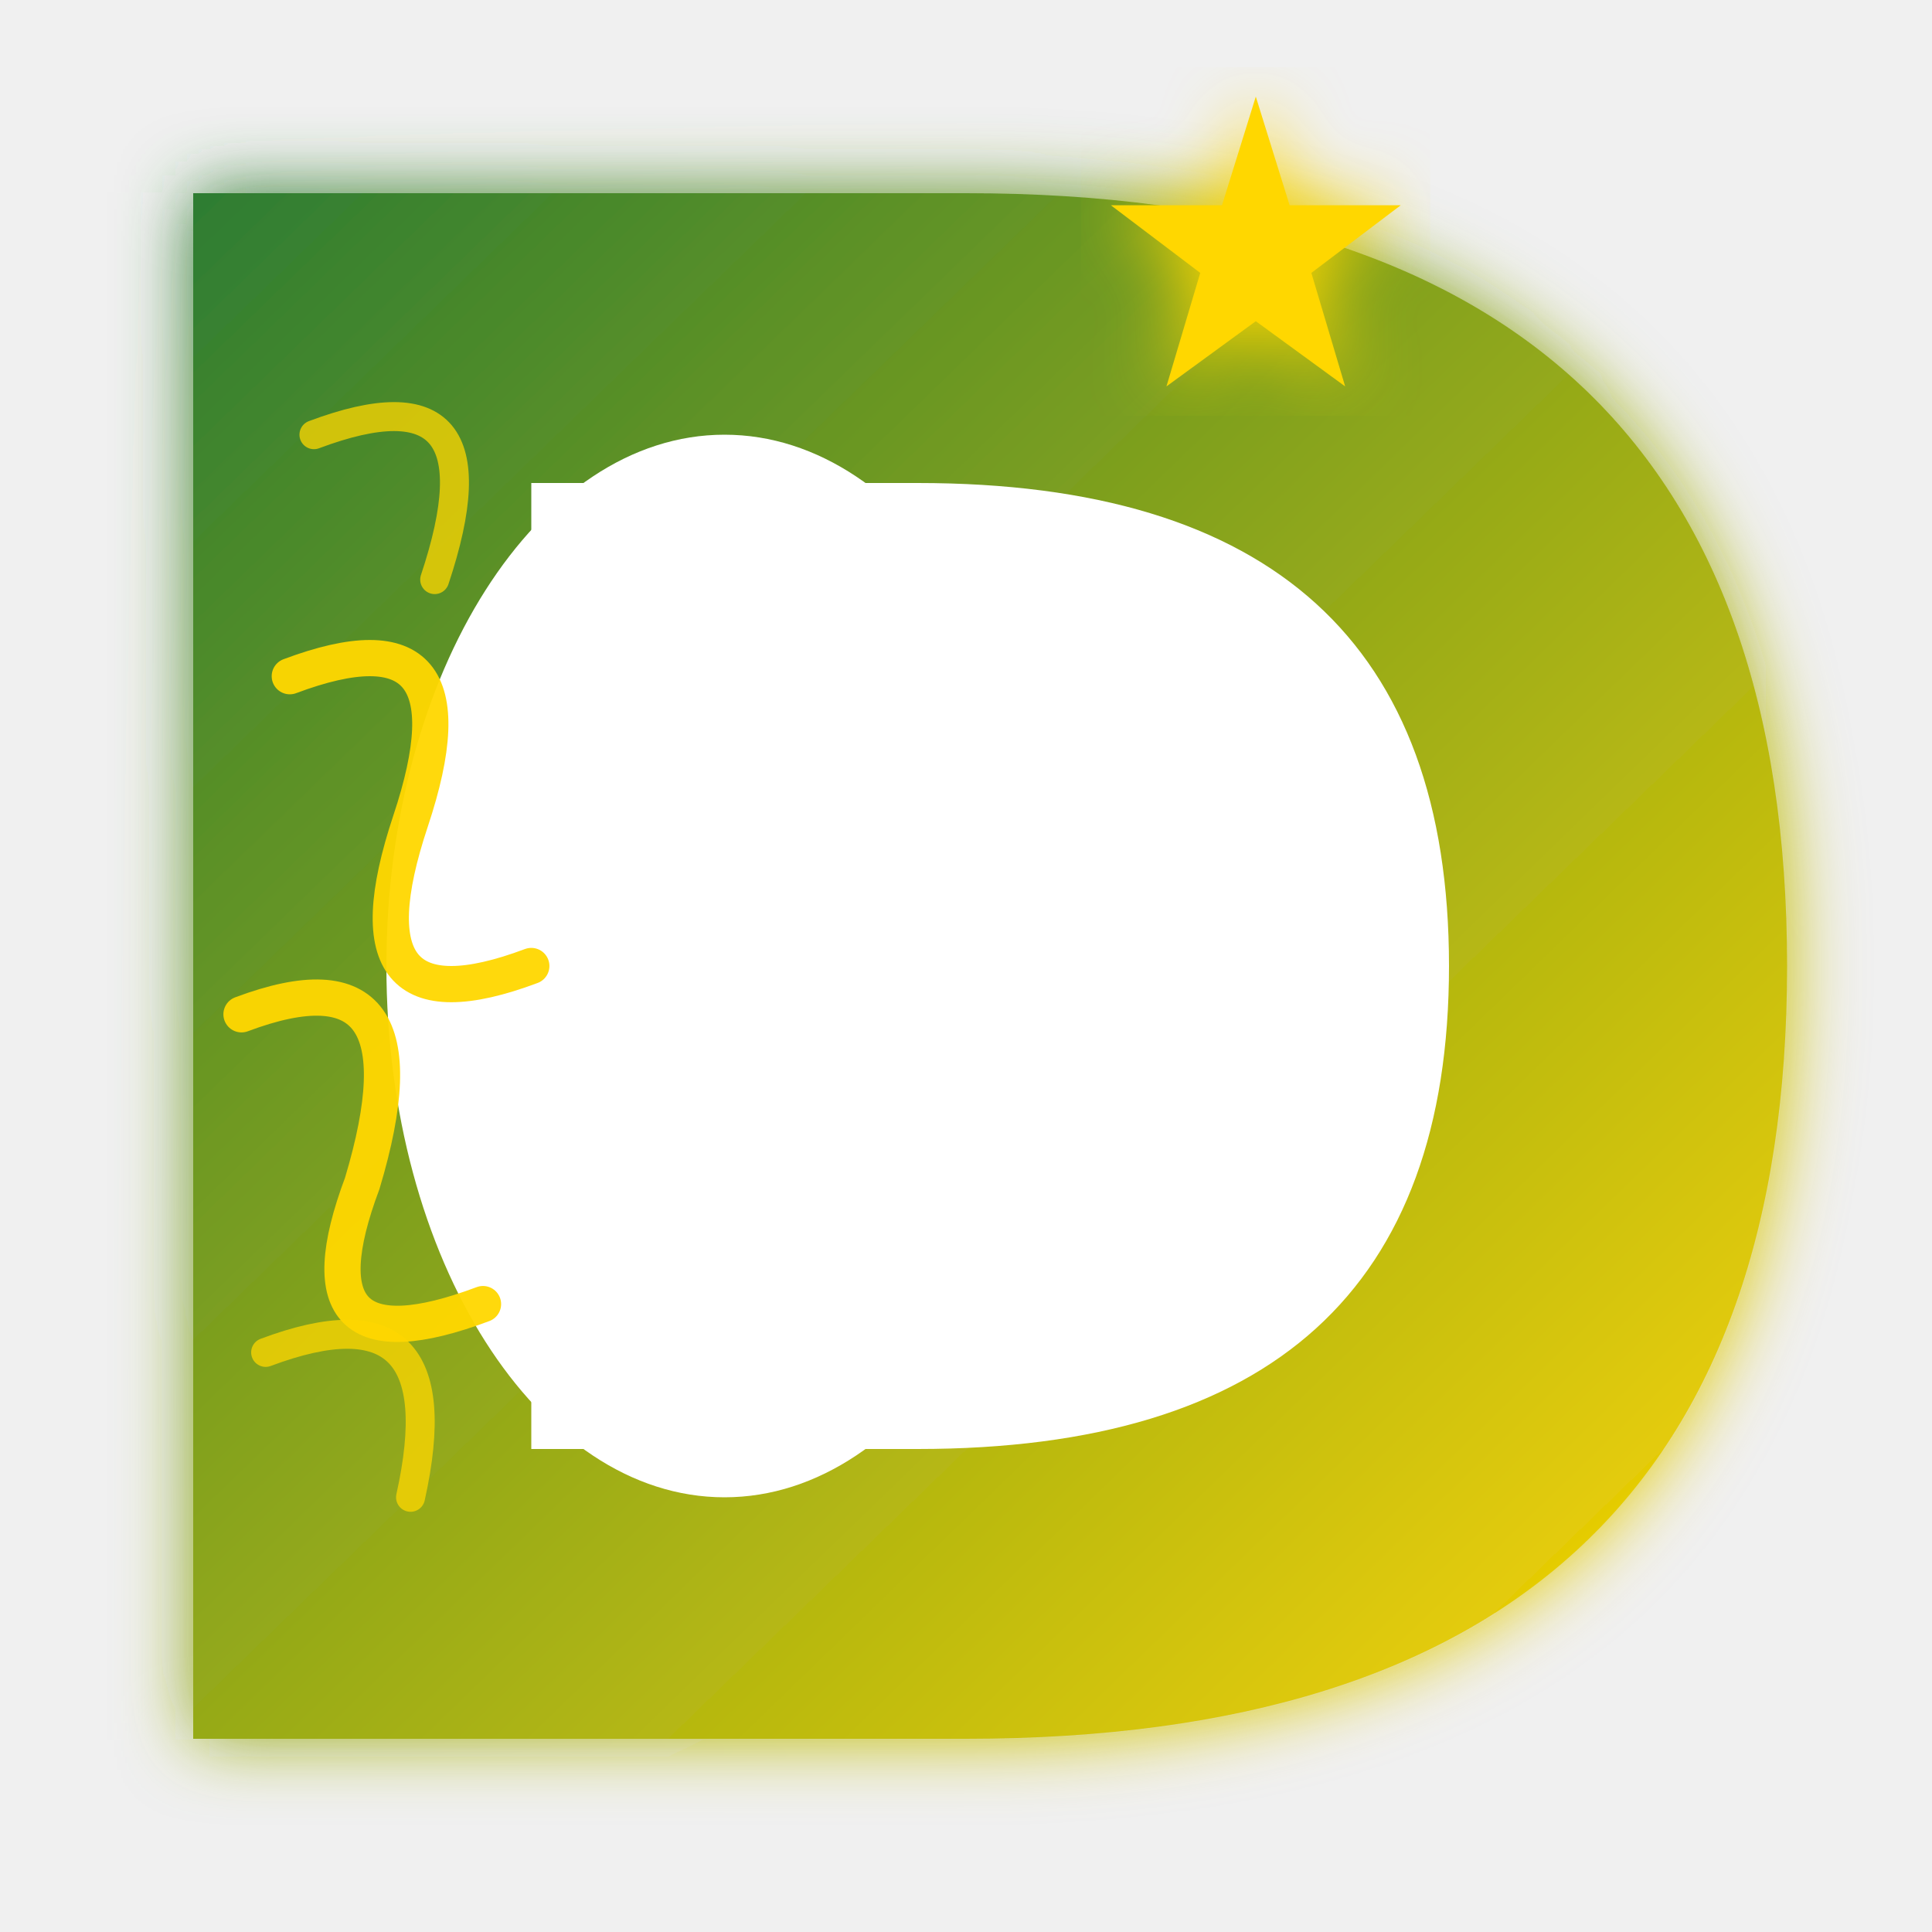
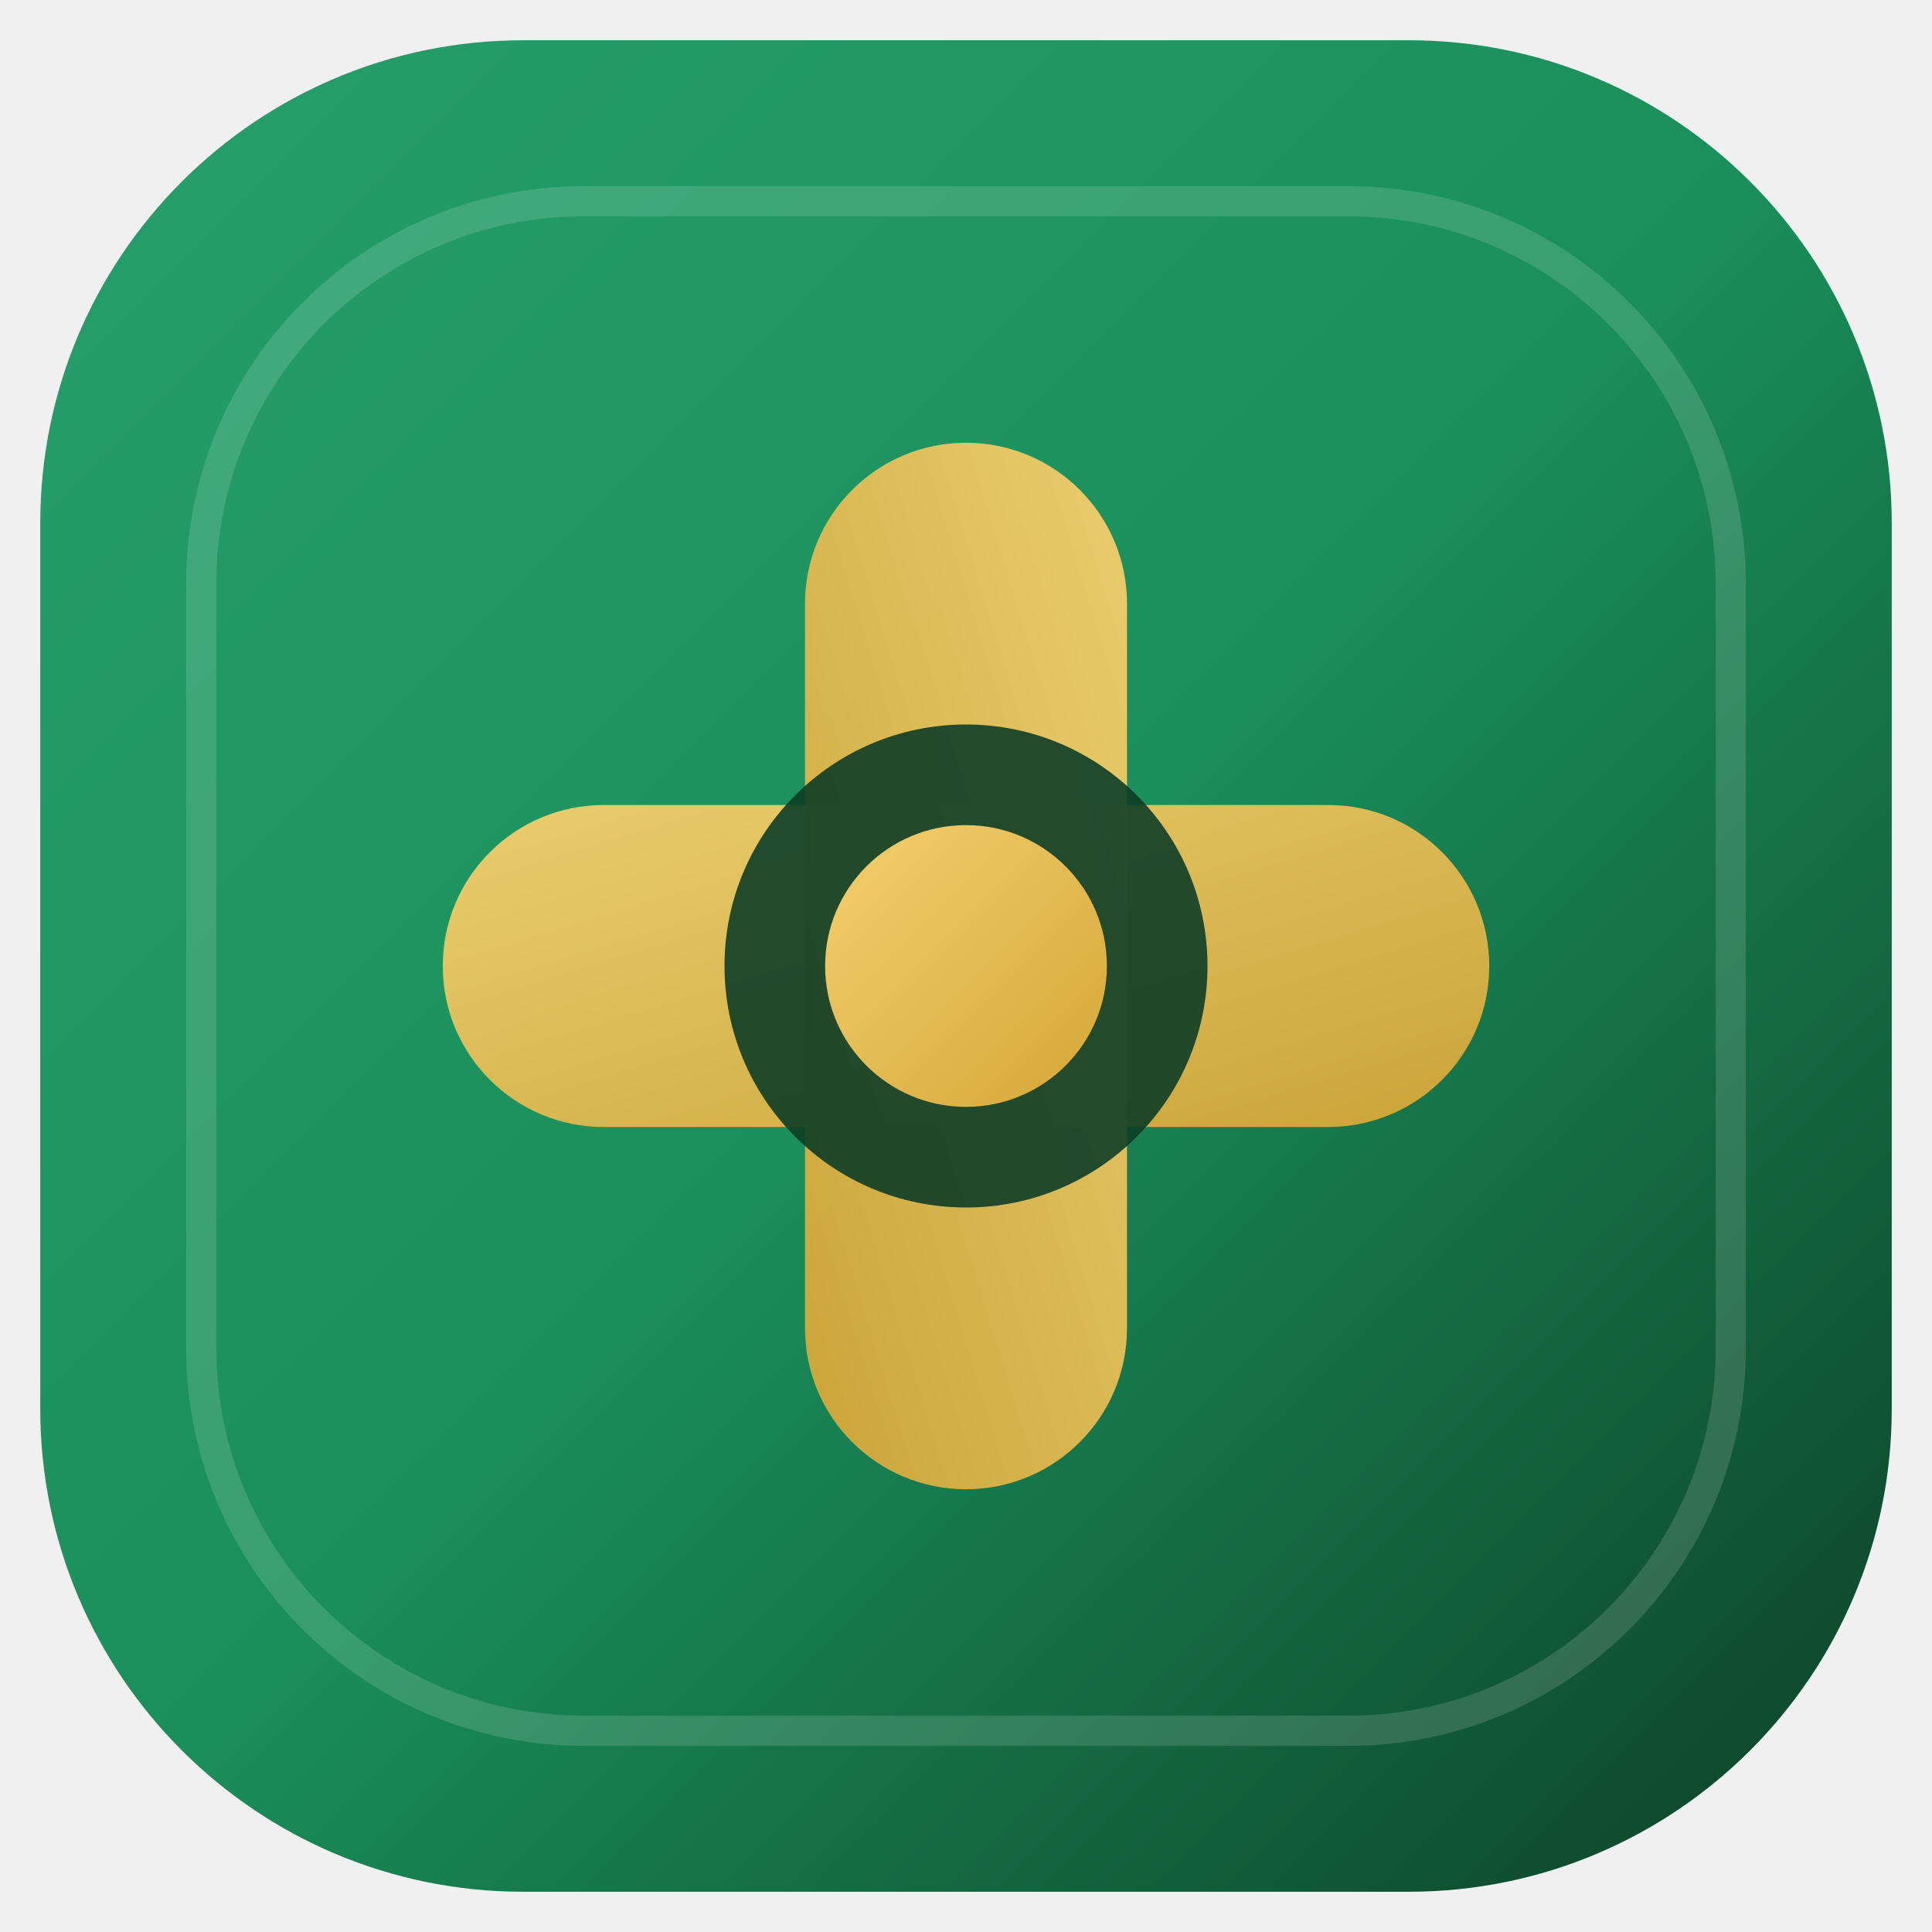
- <svg xmlns="http://www.w3.org/2000/svg" viewBox="0 0 80 80" fill="none">
+ <svg xmlns="http://www.w3.org/2000/svg" viewBox="0 0 96 96" fill="none">
  <defs>
-     <linearGradient id="crescentGrad" x1="0%" y1="0%" x2="100%" y2="100%">
-       <stop offset="0%" style="stop-color:#2E7D32;stop-opacity:1" />
-       <stop offset="100%" style="stop-color:#FFD700;stop-opacity:1" />
+     <linearGradient id="brandGrad" x1="0%" y1="0%" x2="100%" y2="100%">
+       <stop offset="0%" style="stop-color:#27a06d" />
+       <stop offset="50%" style="stop-color:#1a8f5c" />
+       <stop offset="100%" style="stop-color:#0d3d26" />
    </linearGradient>
-     <filter id="glow">
-       <feGaussianBlur stdDeviation="1.5" result="coloredBlur" />
+     <linearGradient id="goldGrad" x1="0%" y1="0%" x2="100%" y2="100%">
+       <stop offset="0%" style="stop-color:#f5d06f" />
+       <stop offset="100%" style="stop-color:#d4a637" />
+     </linearGradient>
+     <filter id="softGlow" x="-30%" y="-30%" width="160%" height="160%">
+       <feGaussianBlur stdDeviation="2" result="blur" />
      <feMerge>
-         <feMergeNode in="coloredBlur" />
+         <feMergeNode in="blur" />
        <feMergeNode in="SourceGraphic" />
      </feMerge>
    </filter>
  </defs>
-   <path d="M 8 8 L 8 72 Q 8 72 40 72 Q 74 72 74 40 Q 74 8 40 8 Z" fill="url(#crescentGrad)" filter="url(#glow)" />
-   <path d="M 22 20 L 22 60 Q 22 60 38 60 Q 60 60 60 40 Q 60 20 38 20 Z" fill="white" />
-   <ellipse cx="30" cy="40" rx="14" ry="22" fill="white" />
-   <path d="M 12 28 Q 20 25 17 34 Q 14 43 22 40" stroke="#FFD700" stroke-width="1.5" stroke-linecap="round" fill="none" opacity="0.95" />
-   <path d="M 10 42 Q 18 39 15 49 Q 12 57 20 54" stroke="#FFD700" stroke-width="1.5" stroke-linecap="round" fill="none" opacity="0.95" />
-   <path d="M 13 18 Q 21 15 18 24" stroke="#FFD700" stroke-width="1.2" stroke-linecap="round" fill="none" opacity="0.75" />
-   <path d="M 11 56 Q 19 53 17 62" stroke="#FFD700" stroke-width="1.2" stroke-linecap="round" fill="none" opacity="0.75" />
-   <g transform="translate(46, 4)" filter="url(#glow)">
-     <polygon points="6,0 7.4,4.5 12,4.5 8.3,7.3 9.7,12 6,9.3 2.3,12 3.7,7.3 0,4.5 4.6,4.5" fill="#FFD700" />
+   <rect x="2" y="2" width="92" height="92" rx="24" fill="url(#brandGrad)" />
+   <rect x="10" y="10" width="76" height="76" rx="19" fill="none" stroke="rgba(255,255,255,0.14)" stroke-width="1.5" />
+   <g transform="translate(48,48)">
+     <rect x="-26" y="-8" width="52" height="16" rx="8" fill="url(#goldGrad)" opacity="0.95" />
+     <rect x="-26" y="-8" width="52" height="16" rx="8" fill="url(#goldGrad)" opacity="0.95" transform="rotate(90)" />
+     <circle r="12" fill="#0d3d26" opacity="0.9" />
+     <circle r="7" fill="url(#goldGrad)" />
+   </g>
+   <g transform="translate(63,63)">
+     <path d="M 0 -12 A 12 12 0 1 0 0 12 A 9.5 9.5 0 1 1 0 -12 Z" fill="#ffffff" opacity="0.98" filter="url(#softGlow)" />
  </g>
</svg>
